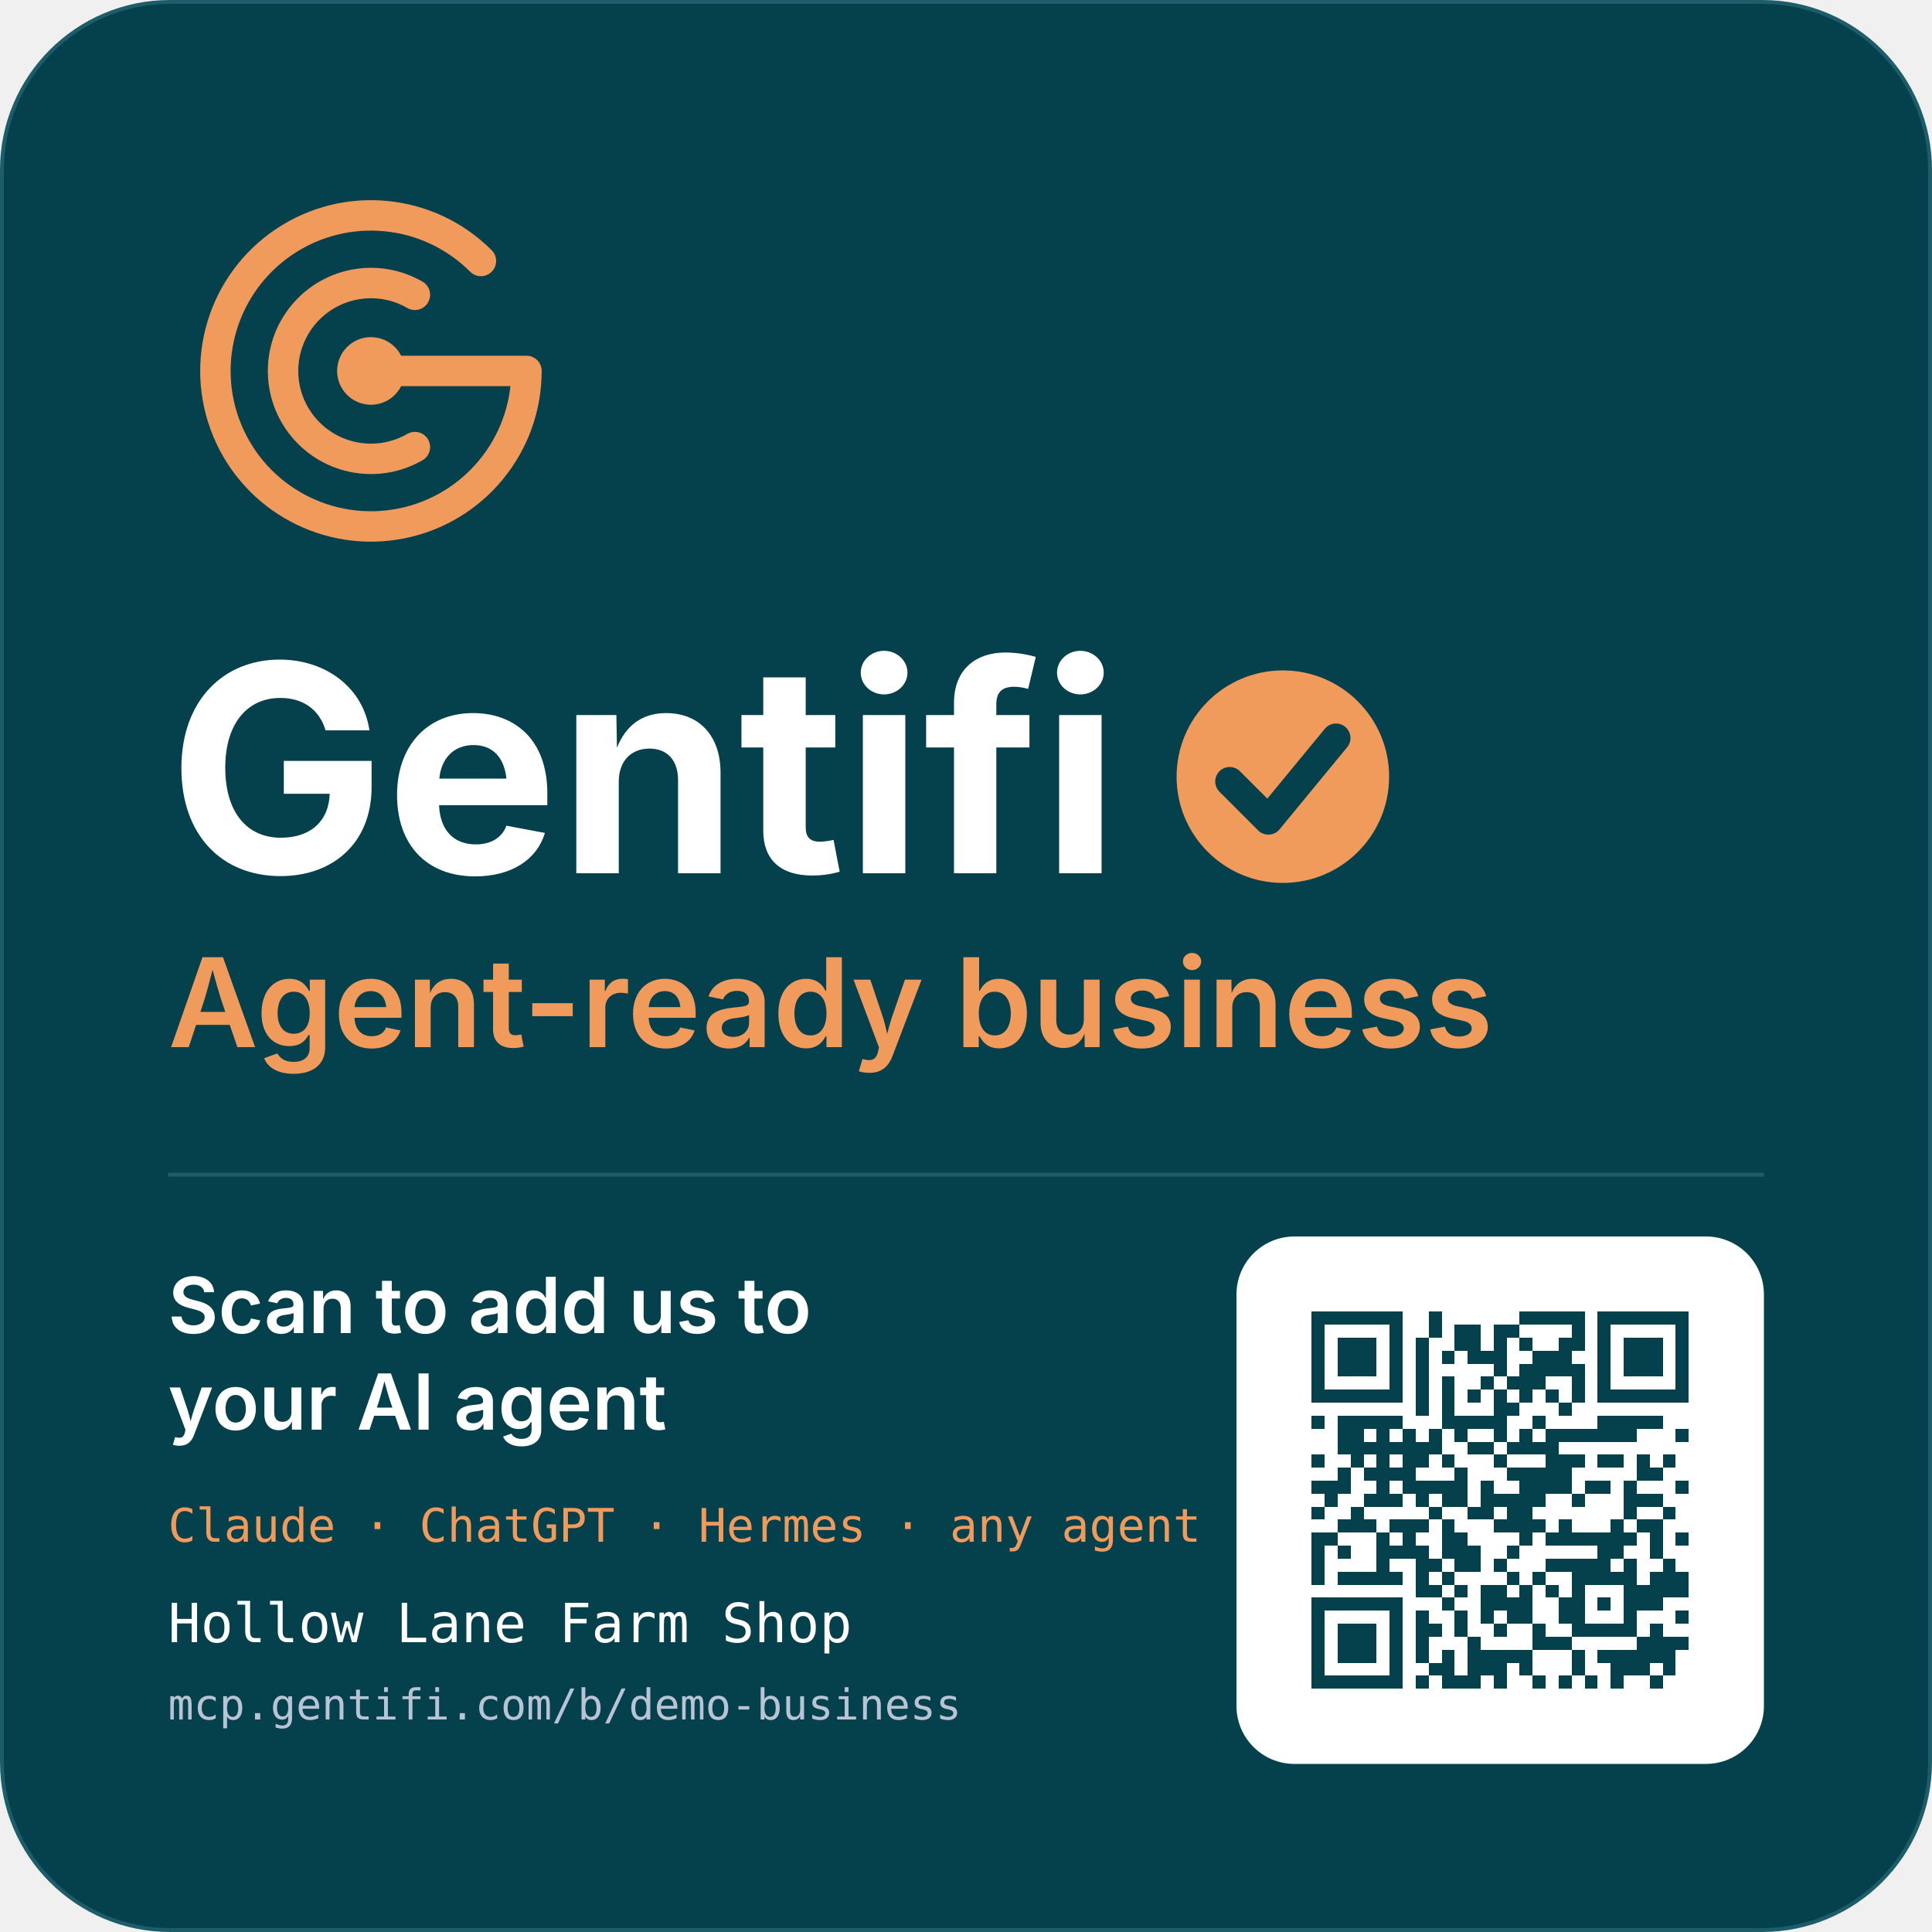
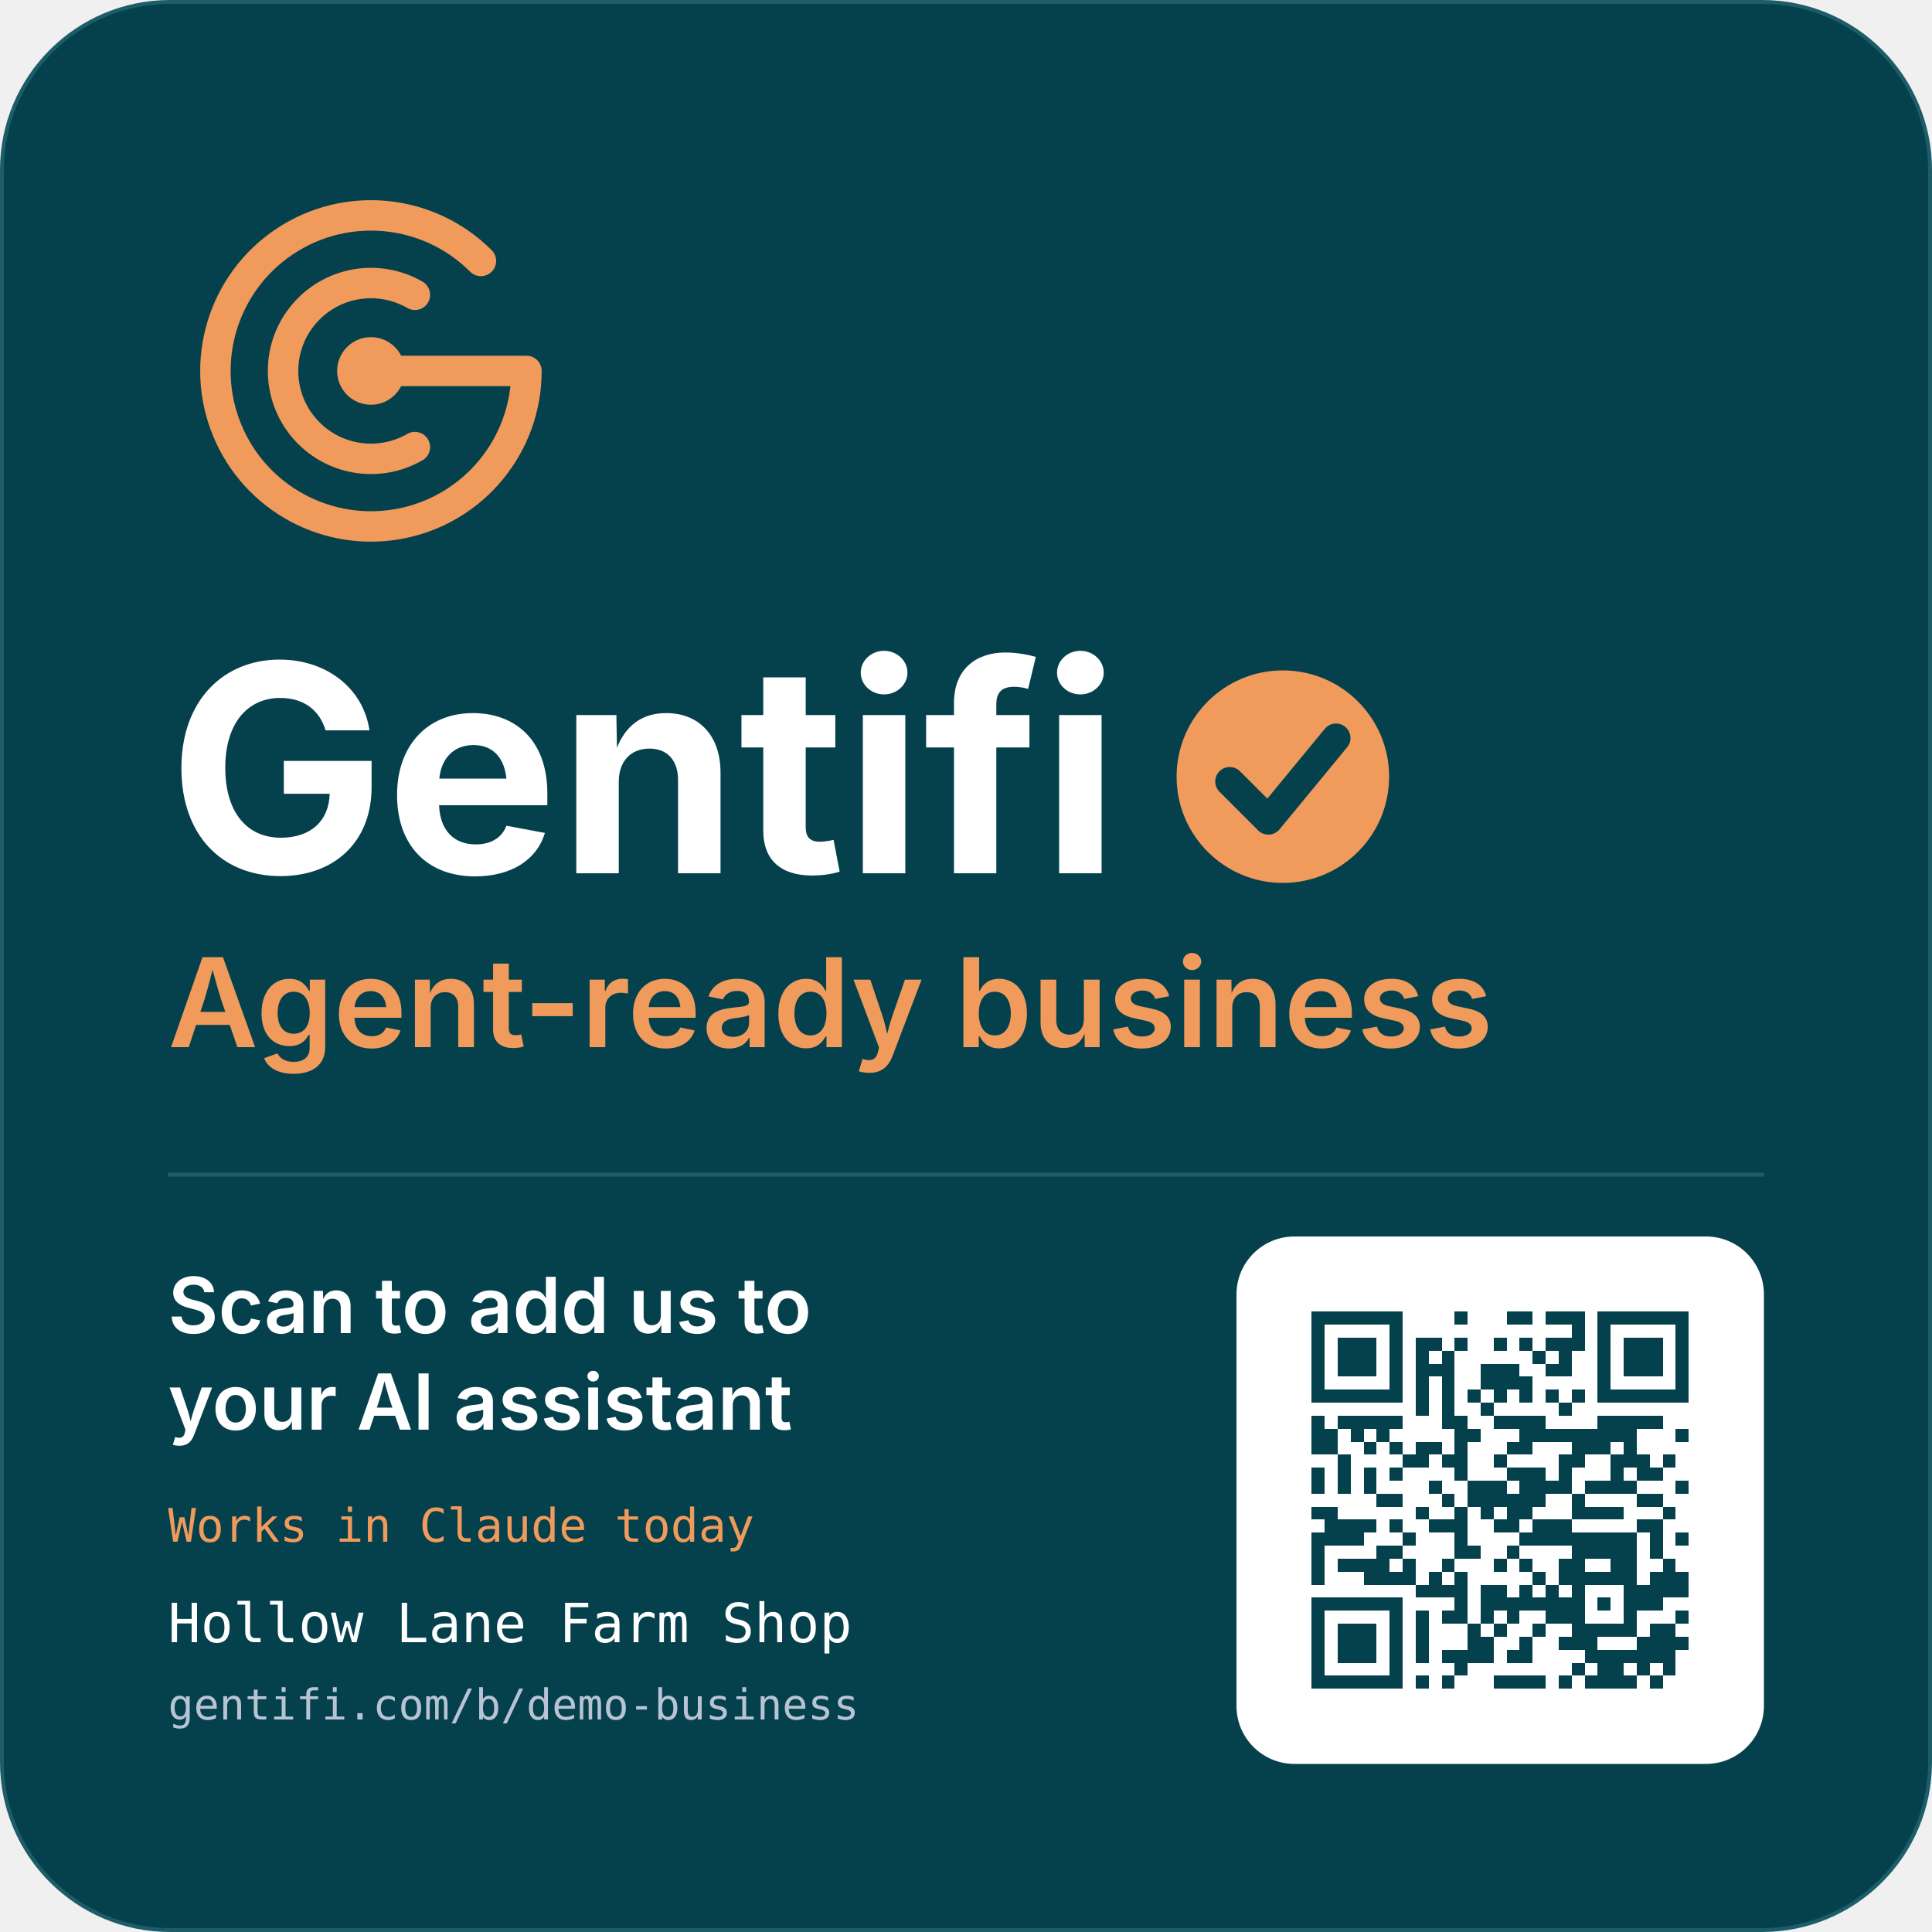
<svg xmlns="http://www.w3.org/2000/svg" viewBox="0 0 1000 1000" role="img" aria-labelledby="t">
  <rect x="1" y="1" width="998" height="998" rx="87" fill="#05414D" stroke="#1C5D69" stroke-width="2" />
  <g transform="translate(87 87) scale(1.75)">
    <path d="M73 37.48 A26 26 0 1 0 73 82.52" fill="none" stroke="#F09A5C" stroke-width="9" stroke-linecap="round" />
    <path d="M92.53 27.47 A46 46 0 1 0 106 60 L64 60" fill="none" stroke="#F09A5C" stroke-width="9" stroke-linecap="round" stroke-linejoin="round" />
    <circle cx="60" cy="60" r="10" fill="#F09A5C" />
  </g>
  <text x="87" y="452" font-family="Sora, 'Sora Local', system-ui, -apple-system, 'Segoe UI', sans-serif" font-weight="700" font-size="150" fill="#FFFFFF" textLength="487" lengthAdjust="spacingAndGlyphs">Gentifi</text>
  <g transform="translate(604 342) scale(5)">
    <circle cx="12" cy="12" r="11" fill="#F09A5C" />
    <path d="M6.5 12.5 L10.5 16.5 L17.5 8" fill="none" stroke="#05414D" stroke-width="3" stroke-linecap="round" stroke-linejoin="round" />
  </g>
  <text x="87" y="542" font-family="Sora, 'Sora Local', system-ui, -apple-system, 'Segoe UI', sans-serif" font-weight="600" font-size="64" fill="#F09A5C" textLength="640" lengthAdjust="spacingAndGlyphs">Agent-ready business</text>
  <line x1="87" y1="608" x2="913" y2="608" stroke="#1C5D69" stroke-width="2" />
  <text font-family="Sora, 'Sora Local', system-ui, -apple-system, 'Segoe UI', sans-serif" font-weight="600" font-size="40" fill="#FFFFFF">
    <tspan x="87" y="690">Scan to add us to</tspan>
-     <tspan x="87" y="740">your AI agent</tspan>
+     <tspan x="87" y="740">your AI assistant</tspan>
  </text>
-   <text x="87" y="798" font-family="'IBM Plex Mono', ui-monospace, Menlo, monospace" font-size="24" fill="#F09A5C" textLength="500" lengthAdjust="spacingAndGlyphs">Claude · ChatGPT · Hermes · any agent</text>
+   <text x="87" y="798" font-family="'IBM Plex Mono', ui-monospace, Menlo, monospace" font-size="24" fill="#F09A5C">Works in Claude today</text>
  <text x="87" y="850" font-family="'IBM Plex Mono', ui-monospace, Menlo, monospace" font-size="28" fill="#FFFFFF">Hollow Lane Farm Shop</text>
-   <text x="87" y="890" font-family="'IBM Plex Mono', ui-monospace, Menlo, monospace" font-size="22" fill="#B8C4D3">mcp.gentifi.com/b/demo-business</text>
+   <text x="87" y="890" font-family="'IBM Plex Mono', ui-monospace, Menlo, monospace" font-size="22" fill="#B8C4D3">gentifi.com/b/demo-business</text>
  <rect x="640" y="640" width="273" height="273" rx="30" fill="#FFFFFF" />
  <svg x="652" y="652" width="249" height="249" viewBox="0 0 37 37" shape-rendering="crispEdges">
-     <path fill="#05414D" d="M4 4h7v1h-7zM13 4h1v1h-1zM20 4h5v1h-5zM26 4h7v1h-7zM4 5h1v1h-1zM10 5h1v1h-1zM13 5h1v1h-1zM15 5h2v1h-2zM18 5h2v1h-2zM24 5h1v1h-1zM26 5h1v1h-1zM32 5h1v1h-1zM4 6h1v1h-1zM6 6h3v1h-3zM10 6h1v1h-1zM12 6h1v1h-1zM15 6h2v1h-2zM18 6h1v1h-1zM20 6h1v1h-1zM23 6h2v1h-2zM26 6h1v1h-1zM28 6h3v1h-3zM32 6h1v1h-1zM4 7h1v1h-1zM6 7h3v1h-3zM10 7h1v1h-1zM12 7h1v1h-1zM14 7h1v1h-1zM16 7h3v1h-3zM21 7h3v1h-3zM26 7h1v1h-1zM28 7h3v1h-3zM32 7h1v1h-1zM4 8h1v1h-1zM6 8h3v1h-3zM10 8h1v1h-1zM12 8h1v1h-1zM18 8h1v1h-1zM20 8h5v1h-5zM26 8h1v1h-1zM28 8h3v1h-3zM32 8h1v1h-1zM4 9h1v1h-1zM10 9h1v1h-1zM12 9h1v1h-1zM14 9h1v1h-1zM17 9h1v1h-1zM19 9h3v1h-3zM24 9h1v1h-1zM26 9h1v1h-1zM32 9h1v1h-1zM4 10h7v1h-7zM12 10h1v1h-1zM14 10h1v1h-1zM16 10h1v1h-1zM18 10h1v1h-1zM20 10h1v1h-1zM22 10h1v1h-1zM24 10h1v1h-1zM26 10h7v1h-7zM12 11h1v1h-1zM14 11h1v1h-1zM18 11h2v1h-2zM23 11h1v1h-1zM4 12h1v1h-1zM6 12h5v1h-5zM14 12h5v1h-5zM21 12h1v1h-1zM26 12h5v1h-5zM6 13h2v1h-2zM9 13h1v1h-1zM11 13h1v1h-1zM13 13h1v1h-1zM15 13h1v1h-1zM18 13h1v1h-1zM20 13h1v1h-1zM22 13h7v1h-7zM32 13h1v1h-1zM6 14h8v1h-8zM16 14h2v1h-2zM19 14h4v1h-4zM4 15h1v1h-1zM7 15h1v1h-1zM9 15h1v1h-1zM11 15h2v1h-2zM14 15h1v1h-1zM18 15h1v1h-1zM22 15h3v1h-3zM26 15h2v1h-2zM29 15h1v1h-1zM31 15h1v1h-1zM6 16h1v1h-1zM8 16h4v1h-4zM15 16h1v1h-1zM19 16h5v1h-5zM29 16h2v1h-2zM4 17h3v1h-3zM9 17h1v1h-1zM11 17h5v1h-5zM17 17h1v1h-1zM20 17h4v1h-4zM25 17h2v1h-2zM28 17h1v1h-1zM32 17h1v1h-1zM5 18h1v1h-1zM8 18h3v1h-3zM12 18h1v1h-1zM14 18h2v1h-2zM17 18h5v1h-5zM24 18h1v1h-1zM28 18h3v1h-3zM4 19h1v1h-1zM7 19h1v1h-1zM13 19h1v1h-1zM16 19h2v1h-2zM19 19h2v1h-2zM28 19h1v1h-1zM31 19h1v1h-1zM6 20h3v1h-3zM10 20h3v1h-3zM14 20h1v1h-1zM18 20h4v1h-4zM23 20h1v1h-1zM27 20h1v1h-1zM29 20h2v1h-2zM4 21h2v1h-2zM9 21h1v1h-1zM11 21h1v1h-1zM14 21h2v1h-2zM20 21h1v1h-1zM22 21h7v1h-7zM30 21h1v1h-1zM32 21h1v1h-1zM4 22h1v1h-1zM6 22h1v1h-1zM9 22h4v1h-4zM14 22h3v1h-3zM19 22h1v1h-1zM26 22h2v1h-2zM30 22h1v1h-1zM4 23h1v1h-1zM9 23h1v1h-1zM12 23h2v1h-2zM15 23h2v1h-2zM18 23h1v1h-1zM22 23h5v1h-5zM28 23h1v1h-1zM31 23h1v1h-1zM4 24h1v1h-1zM6 24h5v1h-5zM12 24h1v1h-1zM14 24h1v1h-1zM19 24h1v1h-1zM21 24h1v1h-1zM24 24h5v1h-5zM30 24h3v1h-3zM12 25h2v1h-2zM15 25h1v1h-1zM17 25h2v1h-2zM20 25h1v1h-1zM22 25h1v1h-1zM24 25h1v1h-1zM28 25h5v1h-5zM4 26h7v1h-7zM14 26h1v1h-1zM17 26h4v1h-4zM23 26h2v1h-2zM26 26h1v1h-1zM28 26h3v1h-3zM4 27h1v1h-1zM10 27h1v1h-1zM12 27h1v1h-1zM15 27h1v1h-1zM17 27h1v1h-1zM19 27h2v1h-2zM23 27h2v1h-2zM28 27h1v1h-1zM32 27h1v1h-1zM4 28h1v1h-1zM6 28h3v1h-3zM10 28h1v1h-1zM12 28h2v1h-2zM15 28h1v1h-1zM18 28h1v1h-1zM21 28h1v1h-1zM24 28h5v1h-5zM30 28h1v1h-1zM4 29h1v1h-1zM6 29h3v1h-3zM10 29h1v1h-1zM12 29h1v1h-1zM16 29h1v1h-1zM21 29h3v1h-3zM29 29h4v1h-4zM4 30h1v1h-1zM6 30h3v1h-3zM10 30h1v1h-1zM12 30h1v1h-1zM14 30h1v1h-1zM16 30h5v1h-5zM24 30h1v1h-1zM26 30h6v1h-6zM4 31h1v1h-1zM10 31h1v1h-1zM13 31h2v1h-2zM16 31h3v1h-3zM20 31h1v1h-1zM24 31h1v1h-1zM27 31h3v1h-3zM31 31h1v1h-1zM4 32h7v1h-7zM12 32h1v1h-1zM14 32h3v1h-3zM18 32h1v1h-1zM21 32h1v1h-1zM23 32h1v1h-1zM25 32h1v1h-1zM27 32h1v1h-1zM30 32h1v1h-1z" />
+     <path fill="#05414D" d="M4 4h7v1h-7zM15 4h1v1h-1zM19 4h2v1h-2zM22 4h3v1h-3zM26 4h7v1h-7zM4 5h1v1h-1zM10 5h1v1h-1zM24 5h1v1h-1zM26 5h1v1h-1zM32 5h1v1h-1zM4 6h1v1h-1zM6 6h3v1h-3zM10 6h1v1h-1zM12 6h2v1h-2zM15 6h1v1h-1zM18 6h1v1h-1zM20 6h1v1h-1zM22 6h3v1h-3zM26 6h1v1h-1zM28 6h3v1h-3zM32 6h1v1h-1zM4 7h1v1h-1zM6 7h3v1h-3zM10 7h1v1h-1zM12 7h1v1h-1zM14 7h1v1h-1zM21 7h1v1h-1zM23 7h1v1h-1zM26 7h1v1h-1zM28 7h3v1h-3zM32 7h1v1h-1zM4 8h1v1h-1zM6 8h3v1h-3zM10 8h1v1h-1zM12 8h3v1h-3zM17 8h3v1h-3zM22 8h2v1h-2zM26 8h1v1h-1zM28 8h3v1h-3zM32 8h1v1h-1zM4 9h1v1h-1zM10 9h1v1h-1zM12 9h1v1h-1zM14 9h1v1h-1zM17 9h4v1h-4zM26 9h1v1h-1zM32 9h1v1h-1zM4 10h7v1h-7zM12 10h1v1h-1zM14 10h1v1h-1zM16 10h1v1h-1zM18 10h1v1h-1zM20 10h1v1h-1zM22 10h1v1h-1zM24 10h1v1h-1zM26 10h7v1h-7zM12 11h1v1h-1zM14 11h1v1h-1zM17 11h1v1h-1zM23 11h1v1h-1zM4 12h1v1h-1zM6 12h5v1h-5zM14 12h2v1h-2zM18 12h4v1h-4zM26 12h5v1h-5zM4 13h2v1h-2zM7 13h1v1h-1zM9 13h1v1h-1zM15 13h2v1h-2zM20 13h9v1h-9zM32 13h1v1h-1zM4 14h2v1h-2zM8 14h1v1h-1zM10 14h1v1h-1zM12 14h2v1h-2zM15 14h1v1h-1zM19 14h2v1h-2zM24 14h3v1h-3zM28 14h1v1h-1zM6 15h1v1h-1zM11 15h2v1h-2zM14 15h2v1h-2zM18 15h1v1h-1zM23 15h2v1h-2zM27 15h3v1h-3zM31 15h1v1h-1zM4 16h1v1h-1zM6 16h1v1h-1zM8 16h1v1h-1zM10 16h1v1h-1zM15 16h1v1h-1zM19 16h3v1h-3zM23 16h1v1h-1zM27 16h1v1h-1zM29 16h2v1h-2zM4 17h1v1h-1zM6 17h1v1h-1zM8 17h1v1h-1zM13 17h1v1h-1zM16 17h3v1h-3zM20 17h4v1h-4zM25 17h4v1h-4zM32 17h1v1h-1zM9 18h2v1h-2zM14 18h1v1h-1zM16 18h6v1h-6zM24 18h1v1h-1zM29 18h2v1h-2zM4 19h2v1h-2zM12 19h1v1h-1zM15 19h1v1h-1zM17 19h1v1h-1zM19 19h2v1h-2zM24 19h4v1h-4zM31 19h1v1h-1zM5 20h4v1h-4zM10 20h1v1h-1zM13 20h3v1h-3zM18 20h2v1h-2zM21 20h3v1h-3zM29 20h2v1h-2zM4 21h4v1h-4zM11 21h1v1h-1zM15 21h1v1h-1zM20 21h9v1h-9zM30 21h1v1h-1zM32 21h1v1h-1zM4 22h1v1h-1zM9 22h2v1h-2zM15 22h2v1h-2zM19 22h1v1h-1zM24 22h5v1h-5zM30 22h1v1h-1zM4 23h1v1h-1zM6 23h4v1h-4zM11 23h1v1h-1zM14 23h1v1h-1zM18 23h1v1h-1zM20 23h1v1h-1zM23 23h2v1h-2zM27 23h2v1h-2zM31 23h1v1h-1zM4 24h1v1h-1zM8 24h4v1h-4zM13 24h1v1h-1zM15 24h1v1h-1zM21 24h1v1h-1zM23 24h6v1h-6zM30 24h3v1h-3zM12 25h4v1h-4zM17 25h2v1h-2zM20 25h1v1h-1zM22 25h1v1h-1zM24 25h1v1h-1zM28 25h5v1h-5zM4 26h7v1h-7zM15 26h1v1h-1zM17 26h8v1h-8zM26 26h1v1h-1zM28 26h3v1h-3zM4 27h1v1h-1zM10 27h1v1h-1zM12 27h1v1h-1zM14 27h2v1h-2zM17 27h1v1h-1zM19 27h1v1h-1zM22 27h3v1h-3zM28 27h1v1h-1zM32 27h1v1h-1zM4 28h1v1h-1zM6 28h3v1h-3zM10 28h1v1h-1zM12 28h1v1h-1zM16 28h1v1h-1zM18 28h1v1h-1zM21 28h1v1h-1zM24 28h5v1h-5zM30 28h2v1h-2zM4 29h1v1h-1zM6 29h3v1h-3zM10 29h1v1h-1zM12 29h1v1h-1zM16 29h2v1h-2zM20 29h1v1h-1zM23 29h3v1h-3zM29 29h4v1h-4zM4 30h1v1h-1zM6 30h3v1h-3zM10 30h1v1h-1zM12 30h1v1h-1zM14 30h4v1h-4zM19 30h2v1h-2zM25 30h7v1h-7zM4 31h1v1h-1zM10 31h1v1h-1zM15 31h1v1h-1zM24 31h1v1h-1zM26 31h2v1h-2zM29 31h1v1h-1zM31 31h1v1h-1zM4 32h7v1h-7zM12 32h1v1h-1zM14 32h1v1h-1zM18 32h4v1h-4zM23 32h1v1h-1zM25 32h4v1h-4zM30 32h1v1h-1z" />
  </svg>
</svg>
